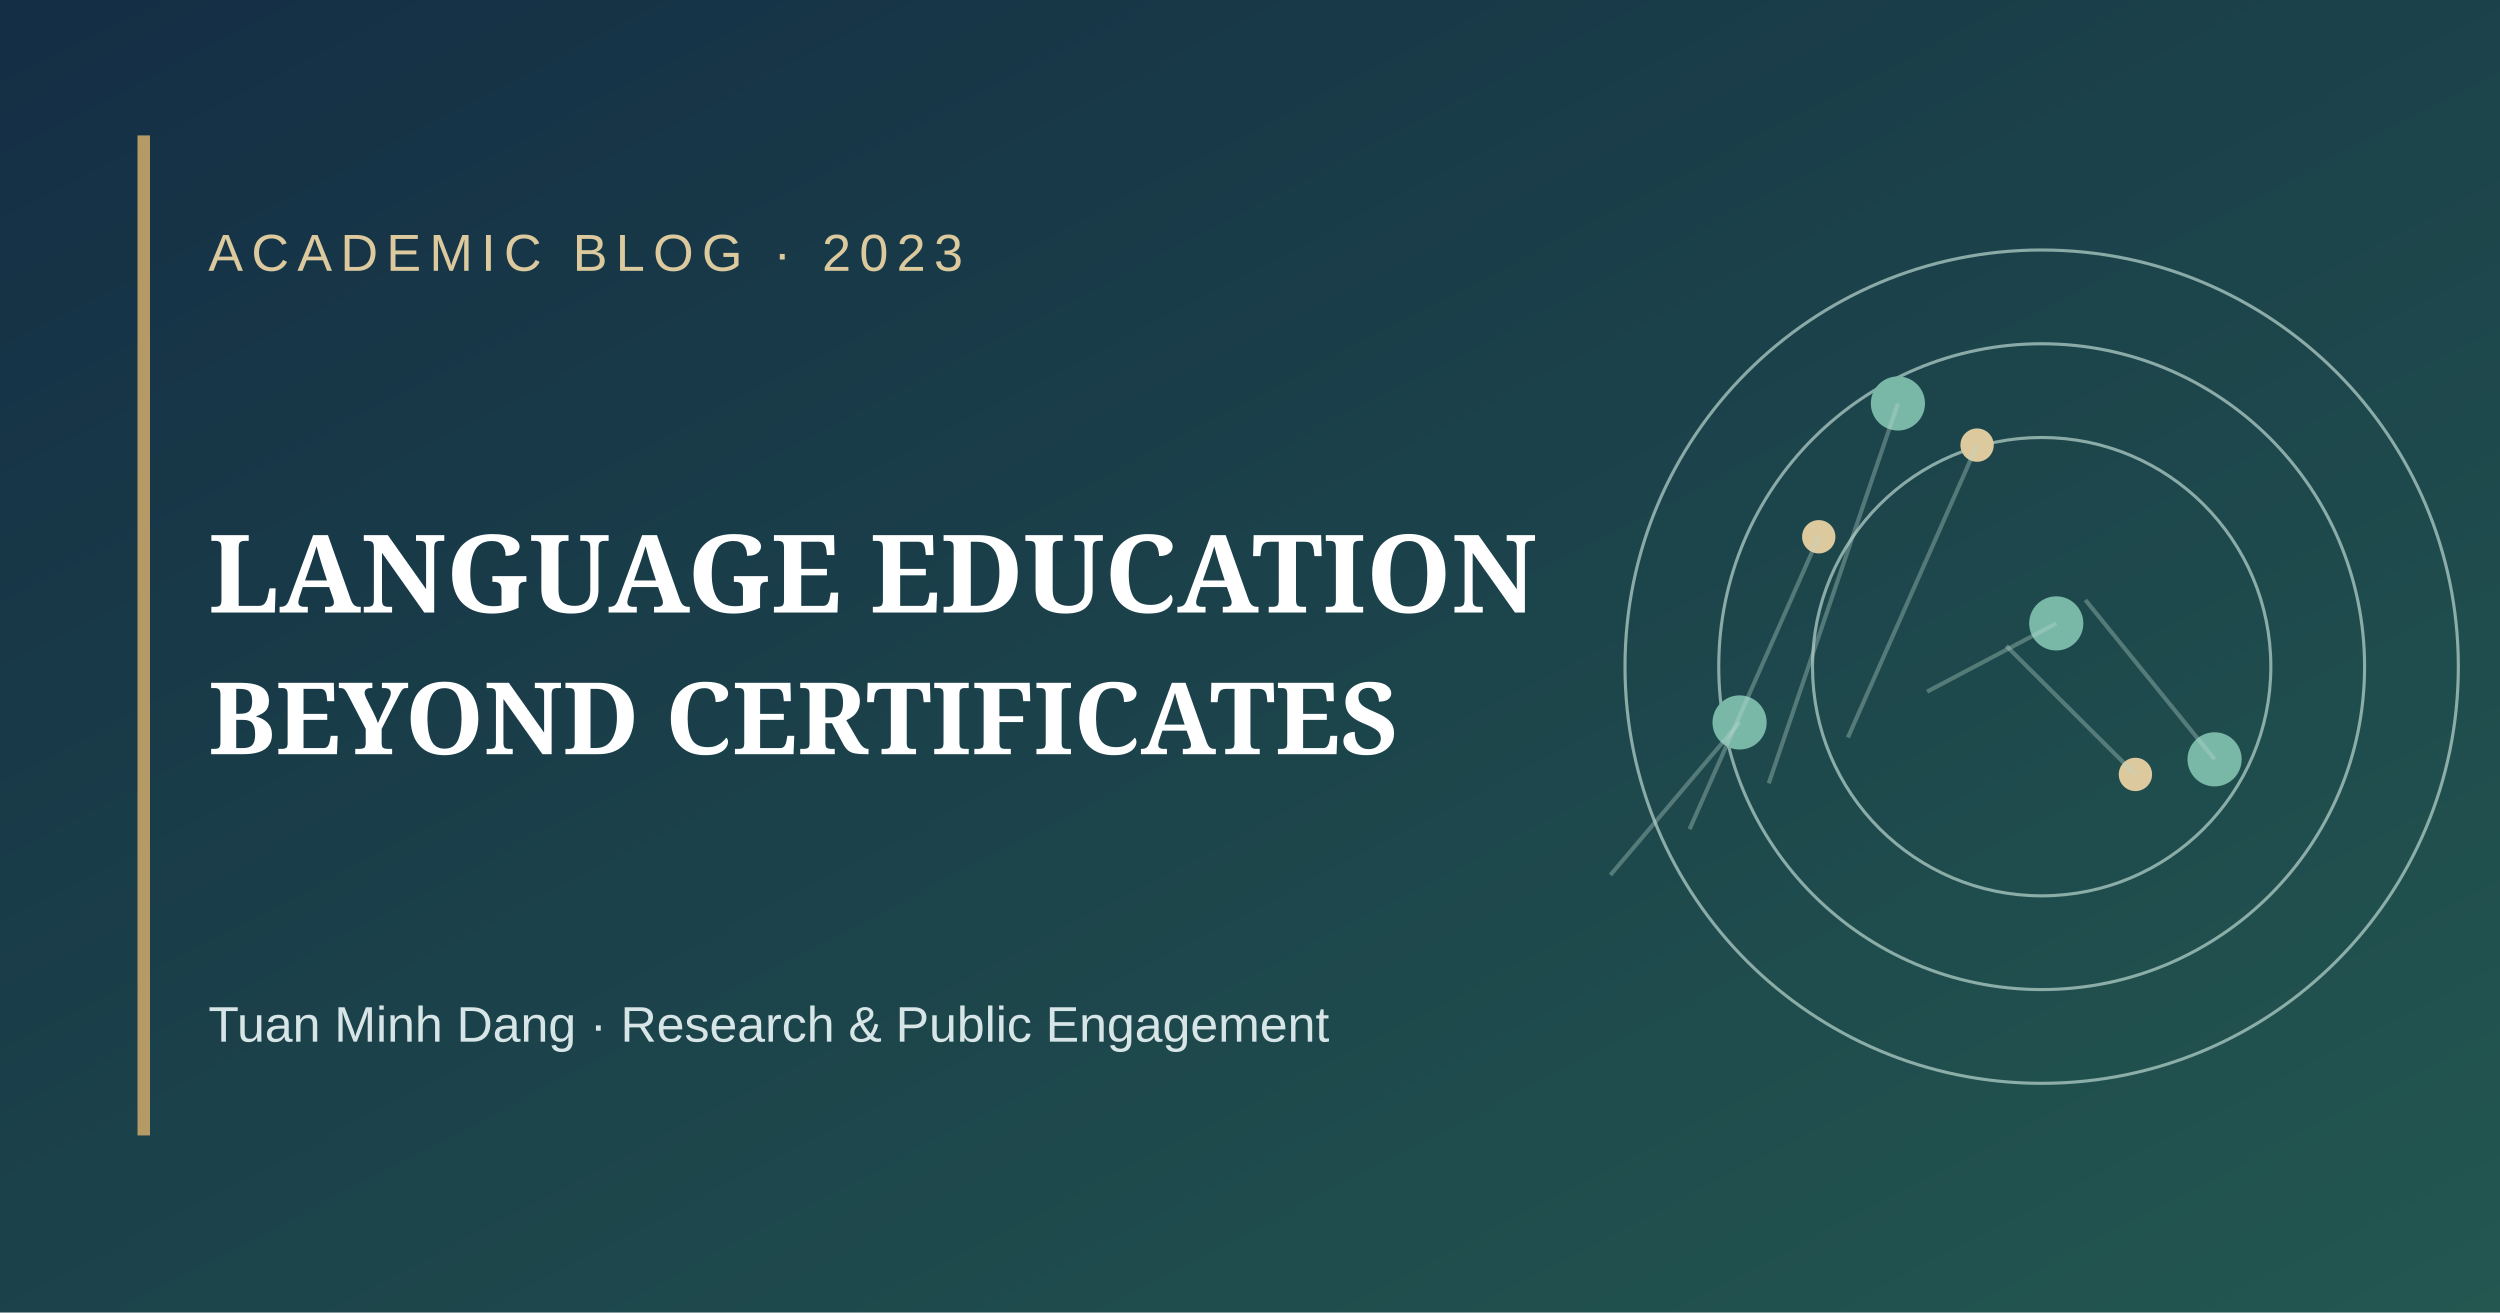
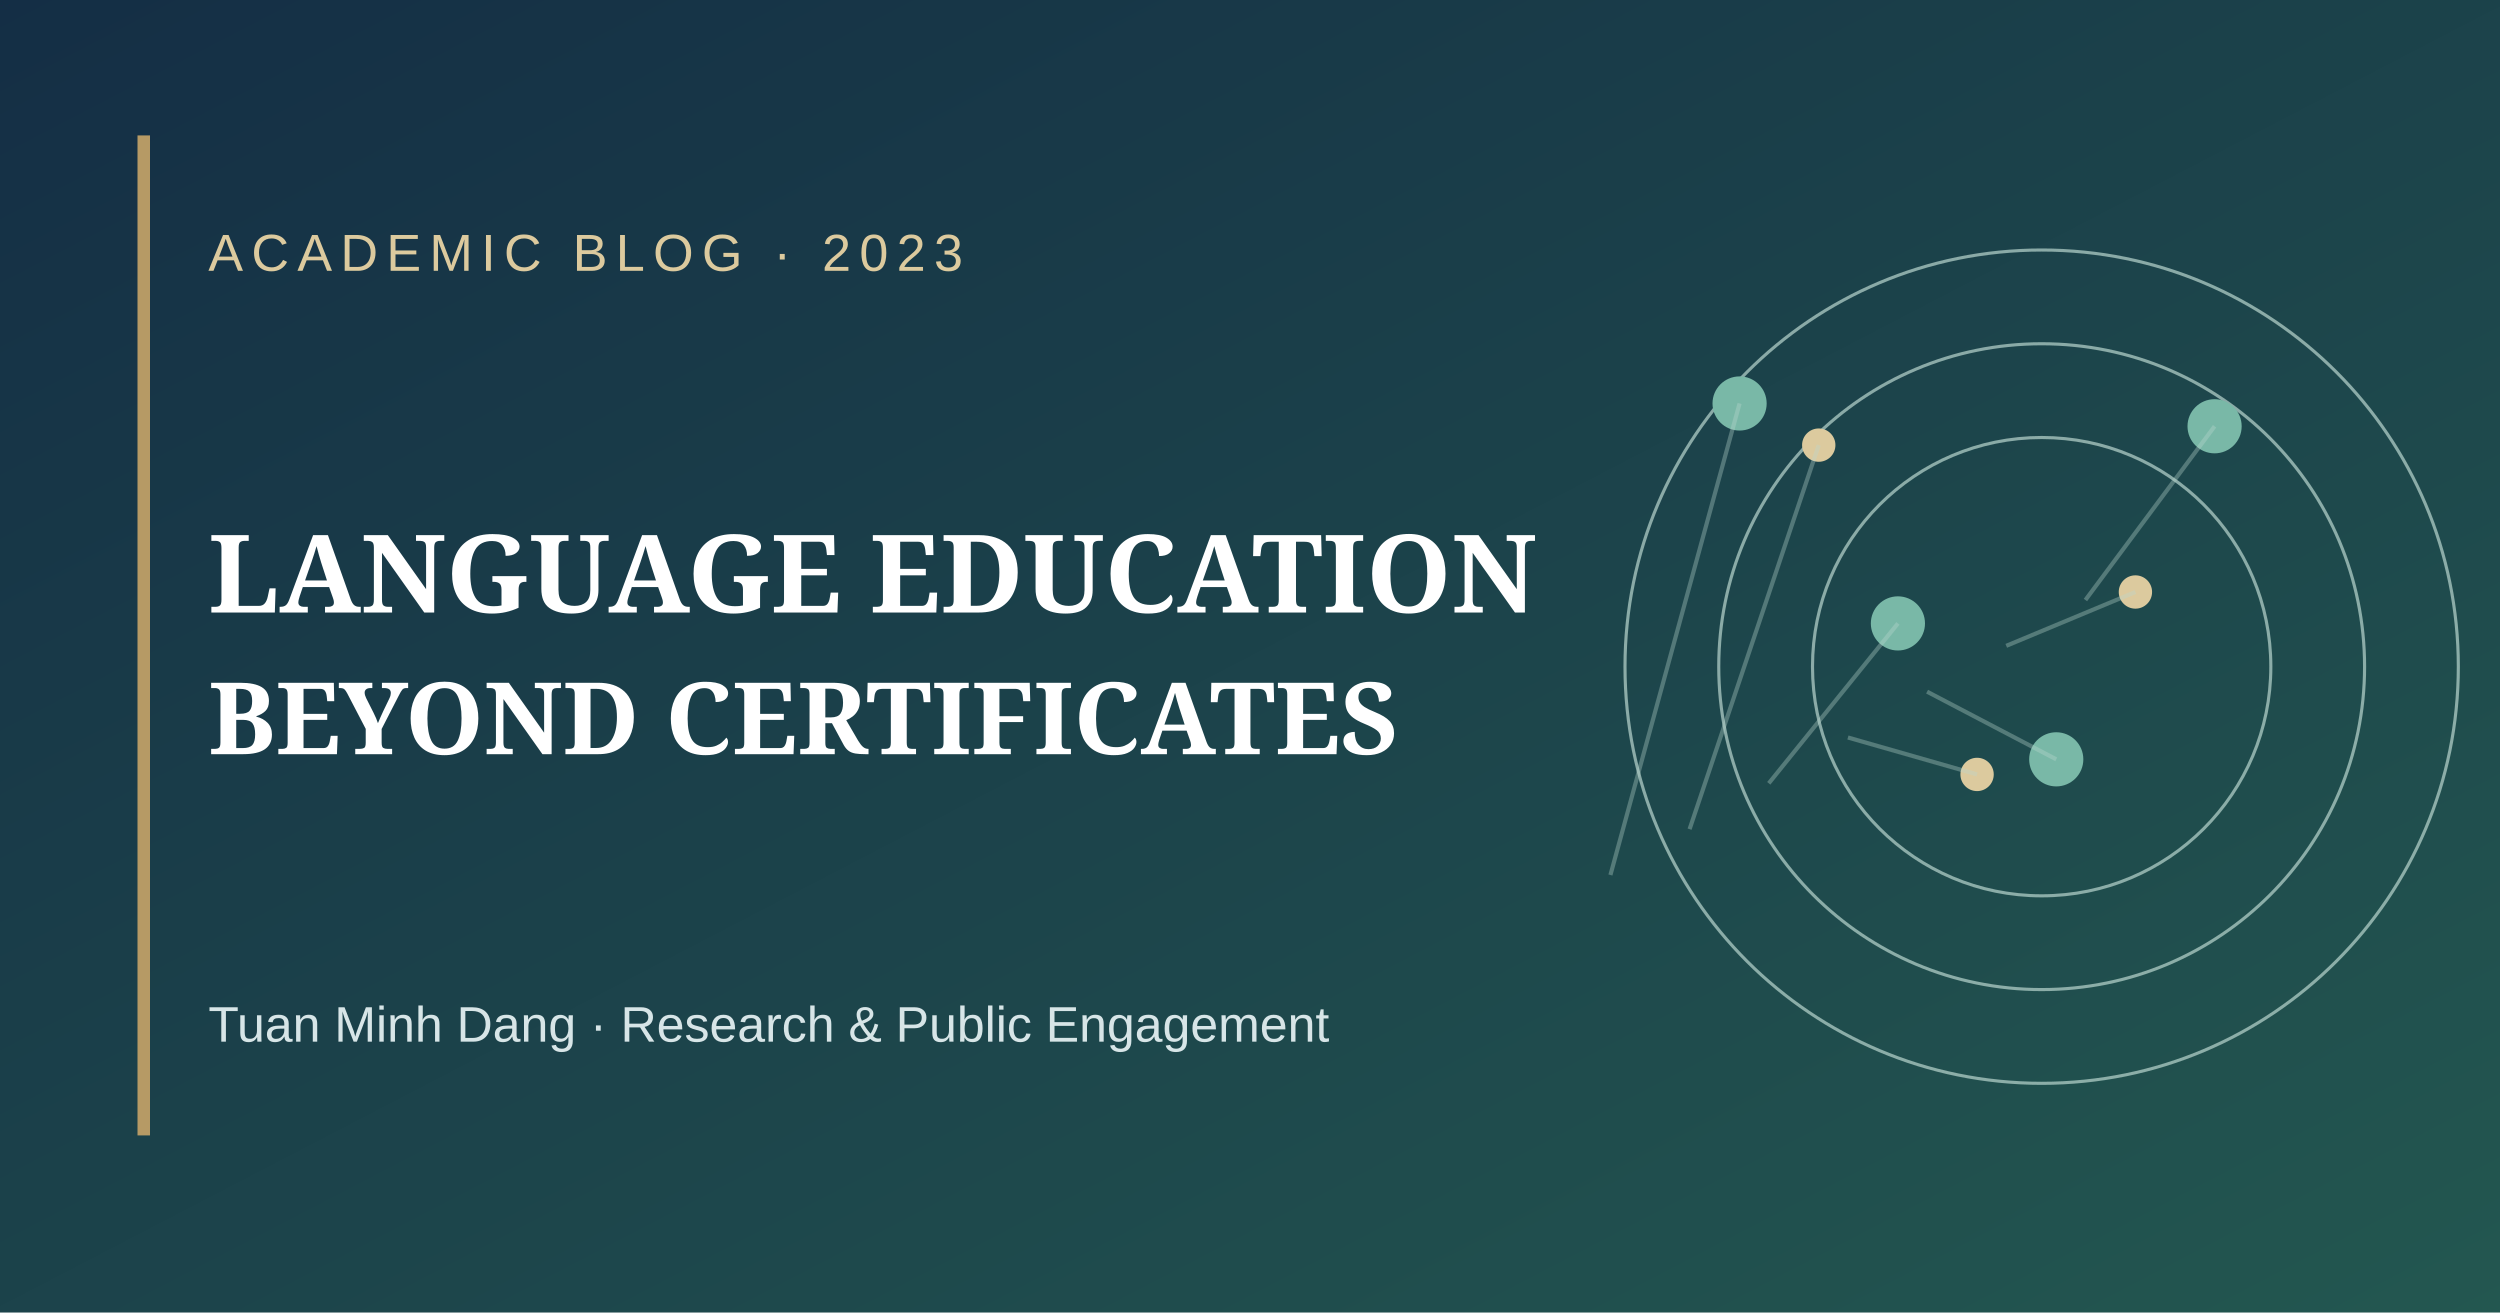
<svg xmlns="http://www.w3.org/2000/svg" width="1200" height="630" viewBox="0 0 1200 630">
  <defs>
    <linearGradient id="g" x2="1" y2="1">
      <stop stop-color="#142e45" />
      <stop offset="1" stop-color="#235750" />
    </linearGradient>
  </defs>
  <rect width="1200" height="630" fill="url(#g)" />
  <rect x="66" y="65" width="6" height="480" fill="#b69a65" />
  <g opacity=".7" fill="none" stroke="#b9d6ce" stroke-width="1.5">
    <circle cx="980" cy="320" r="155" />
    <circle cx="980" cy="320" r="200" />
    <circle cx="980" cy="320" r="110" />
  </g>
-   <circle cx="835" cy="346.777" r="13" fill="#79b8a7" />
-   <path d="M835 346.777 L773 420" stroke="#b9d6ce" stroke-opacity=".35" stroke-width="2" />
-   <circle cx="873" cy="257.649" r="8" fill="#dcca9e" />
-   <path d="M873 257.649 L811 398" stroke="#b9d6ce" stroke-opacity=".35" stroke-width="2" />
-   <circle cx="911" cy="193.667" r="13" fill="#79b8a7" />
-   <path d="M911 193.667 L849 376" stroke="#b9d6ce" stroke-opacity=".35" stroke-width="2" />
-   <circle cx="949" cy="213.656" r="8" fill="#dcca9e" />
-   <path d="M949 213.656 L887 354" stroke="#b9d6ce" stroke-opacity=".35" stroke-width="2" />
-   <circle cx="987" cy="299.238" r="13" fill="#79b8a7" />
-   <path d="M987 299.238 L925 332" stroke="#b9d6ce" stroke-opacity=".35" stroke-width="2" />
-   <circle cx="1025" cy="371.73" r="8" fill="#dcca9e" />
-   <path d="M1025 371.73 L963 310" stroke="#b9d6ce" stroke-opacity=".35" stroke-width="2" />
-   <circle cx="1063" cy="364.482" r="13" fill="#79b8a7" />
-   <path d="M1063 364.482 L1001 288" stroke="#b9d6ce" stroke-opacity=".35" stroke-width="2" />
+   <circle cx="835" cy="193.667" r="13" fill="#79b8a7" />
+   <path d="M835 193.667 L773 420" stroke="#b9d6ce" stroke-opacity=".35" stroke-width="2" />
+   <circle cx="873" cy="213.656" r="8" fill="#dcca9e" />
+   <path d="M873 213.656 L811 398" stroke="#b9d6ce" stroke-opacity=".35" stroke-width="2" />
+   <circle cx="911" cy="299.238" r="13" fill="#79b8a7" />
+   <path d="M911 299.238 L849 376" stroke="#b9d6ce" stroke-opacity=".35" stroke-width="2" />
+   <circle cx="949" cy="371.73" r="8" fill="#dcca9e" />
+   <path d="M949 371.73 L887 354" stroke="#b9d6ce" stroke-opacity=".35" stroke-width="2" />
+   <circle cx="987" cy="364.482" r="13" fill="#79b8a7" />
+   <path d="M987 364.482 L925 332" stroke="#b9d6ce" stroke-opacity=".35" stroke-width="2" />
+   <circle cx="1025" cy="284.159" r="8" fill="#dcca9e" />
+   <path d="M1025 284.159 L963 310" stroke="#b9d6ce" stroke-opacity=".35" stroke-width="2" />
+   <circle cx="1063" cy="204.609" r="13" fill="#79b8a7" />
+   <path d="M1063 204.609 L1001 288" stroke="#b9d6ce" stroke-opacity=".35" stroke-width="2" />
  <text x="100" y="130" fill="#dcca9e" font-family="Arial,sans-serif" font-size="25" letter-spacing="4">ACADEMIC BLOG · 2023</text>
  <text x="100" y="294" fill="white" font-family="Georgia,serif" font-size="52" font-weight="bold">LANGUAGE EDUCATION</text>
  <text x="100" y="362" fill="white" font-family="Georgia,serif" font-size="48" font-weight="bold">BEYOND CERTIFICATES</text>
  <text x="100" y="500" fill="#d7e5e7" font-family="Arial,sans-serif" font-size="24">Tuan Minh Dang · Research &amp; Public Engagement</text>
</svg>
